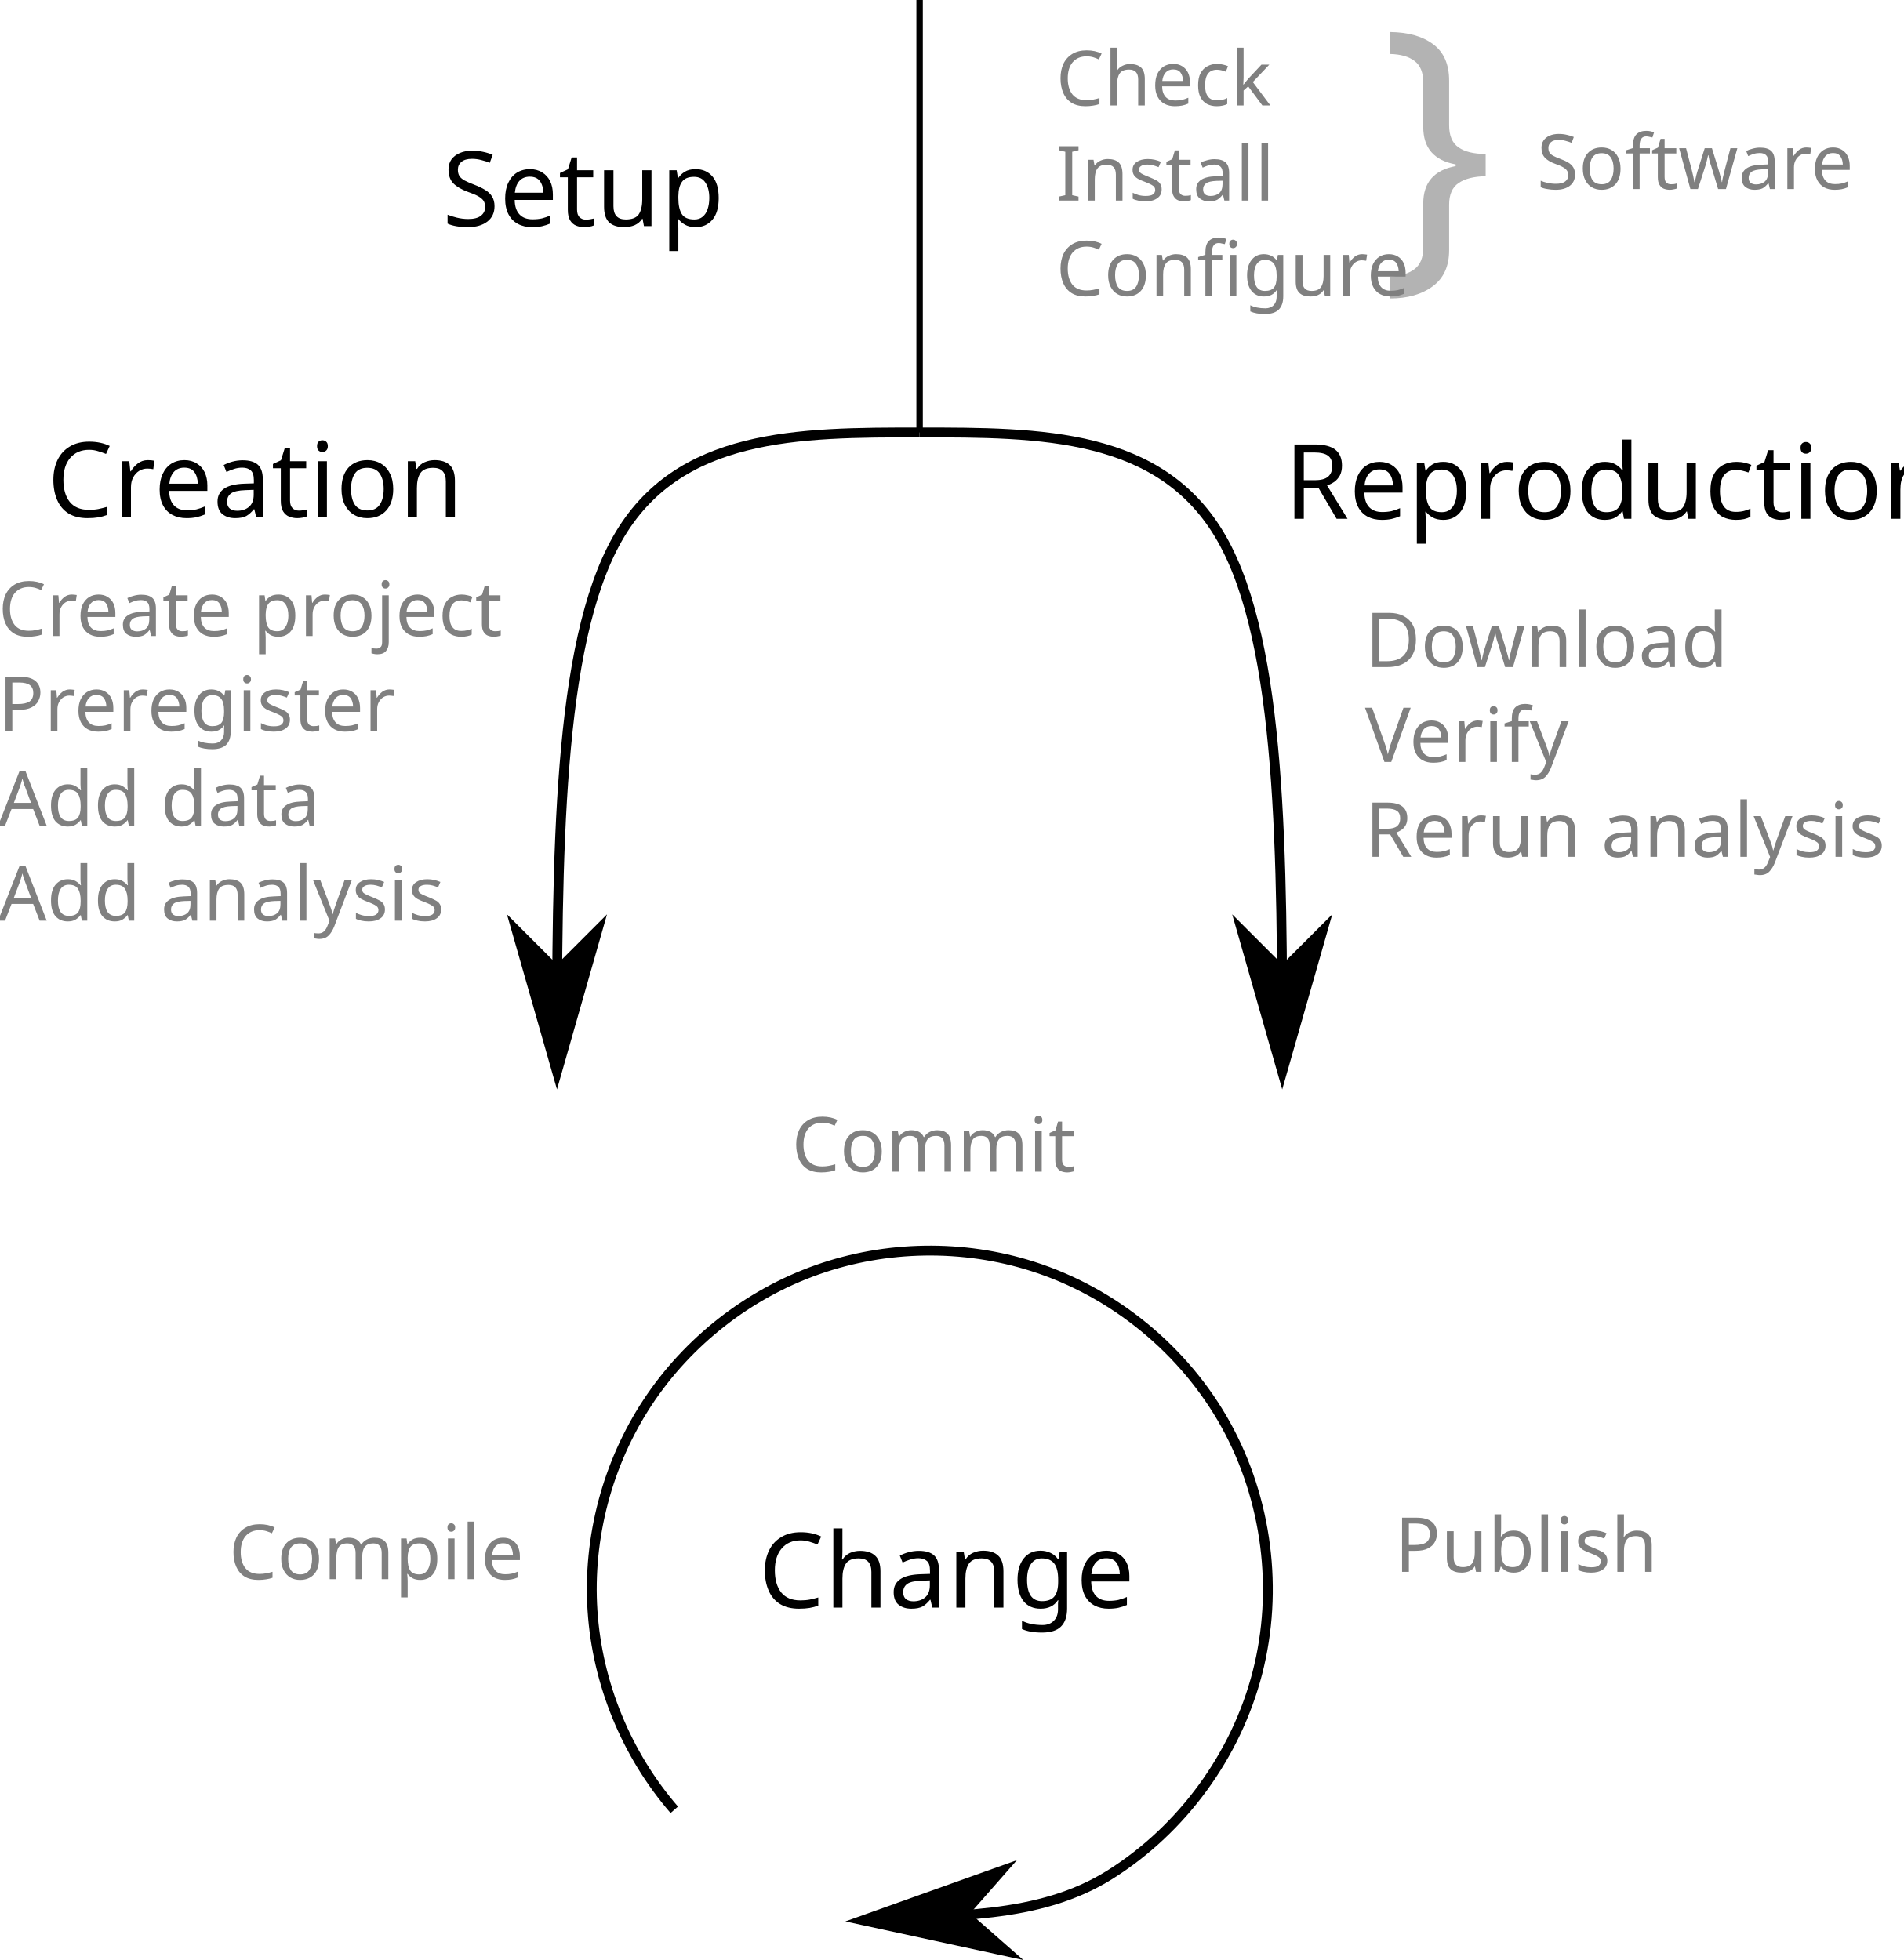
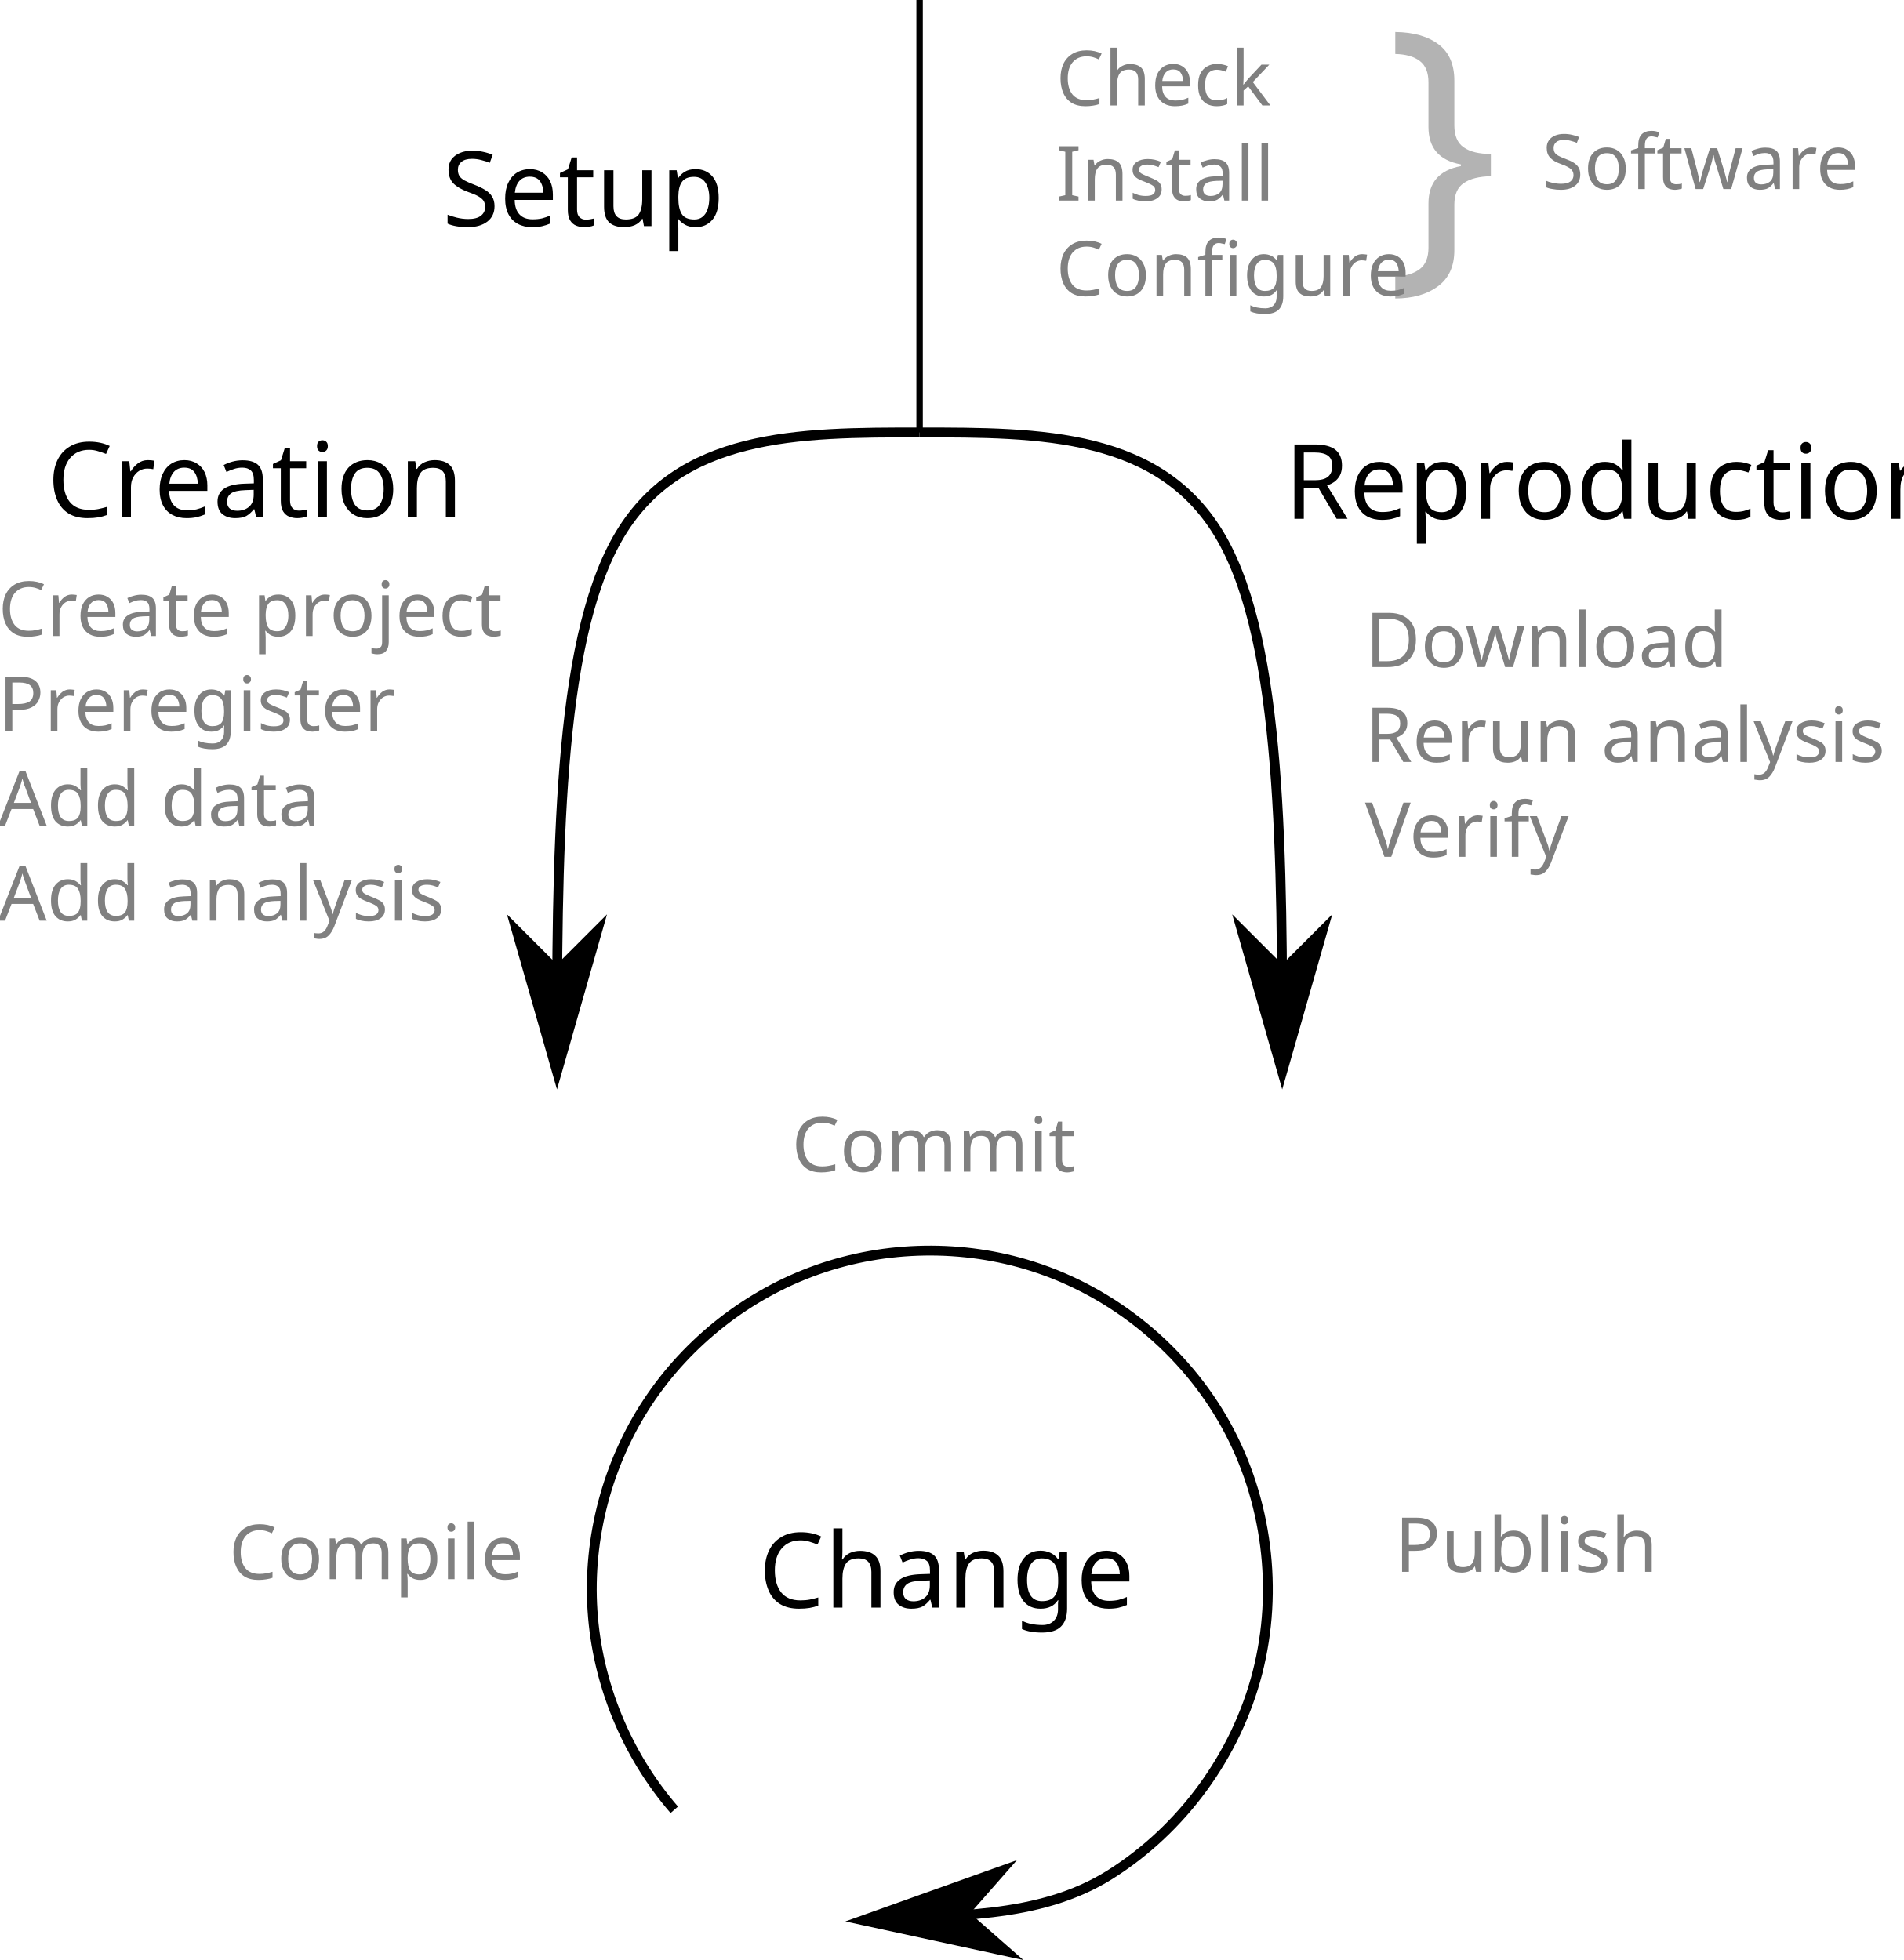
<svg xmlns="http://www.w3.org/2000/svg" id="svg8" version="1.1" viewBox="0 0 193.203 198.966" height="198.966mm" width="193.203mm">
  <defs id="defs2">
    <marker orient="auto" refY="0" refX="0" id="marker1652" style="overflow:visible">
      <path id="path1650" d="M 0,0 5,-5 -12.5,0 5,5 Z" style="fill:#000000;fill-opacity:1;fill-rule:evenodd;stroke:#000000;stroke-width:1pt;stroke-opacity:1" transform="matrix(-0.8,0,0,-0.8,-10,0)" />
    </marker>
    <marker style="overflow:visible" id="marker1535" refX="0" refY="0" orient="auto">
      <path transform="matrix(-0.8,0,0,-0.8,-10,0)" style="fill:#000000;fill-opacity:1;fill-rule:evenodd;stroke:#000000;stroke-width:1pt;stroke-opacity:1" d="M 0,0 5,-5 -12.5,0 5,5 Z" id="path1533" />
    </marker>
    <marker style="overflow:visible" id="Arrow1Lend" refX="0" refY="0" orient="auto">
      <path transform="matrix(-0.8,0,0,-0.8,-10,0)" style="fill:#000000;fill-opacity:1;fill-rule:evenodd;stroke:#000000;stroke-width:1pt;stroke-opacity:1" d="M 0,0 5,-5 -12.5,0 5,5 Z" id="path885" />
    </marker>
    <marker style="overflow:visible" id="Arrow1Lstart" refX="0" refY="0" orient="auto">
      <path transform="matrix(0.8,0,0,0.8,10,0)" style="fill:#000000;fill-opacity:1;fill-rule:evenodd;stroke:#000000;stroke-width:1pt;stroke-opacity:1" d="M 0,0 5,-5 -12.5,0 5,5 Z" id="path882" />
    </marker>
    <marker orient="auto" refY="0" refX="0" id="marker1535-8" style="overflow:visible">
      <path id="path1533-7" d="M 0,0 5,-5 -12.5,0 5,5 Z" style="fill:#000000;fill-opacity:1;fill-rule:evenodd;stroke:#000000;stroke-width:1pt;stroke-opacity:1" transform="matrix(-0.8,0,0,-0.8,-10,0)" />
    </marker>
  </defs>
  <g transform="translate(-12.34168,-76.03768)" id="layer1">
    <path id="path833" d="M 105.671,76.038 V 119.937" style="fill:none;stroke:#000000;stroke-width:0.652;stroke-linecap:butt;stroke-linejoin:miter;stroke-miterlimit:4;stroke-dasharray:none;stroke-opacity:1" />
    <path id="path878" d="m 80.774,259.756 c -4.855,-5.606 -7.817,-12.823 -8.301,-20.223 -0.485,-7.4 1.511,-14.941 5.593,-21.133 4.082,-6.191 10.226,-10.998 17.219,-13.468 6.992,-2.471 14.792,-2.592 21.858,-0.34 8.25,2.63 15.417,8.509 19.608,16.087 4.191,7.577 5.363,16.772 3.206,25.159 -2.157,8.387 -7.619,15.875 -14.946,20.491 -7.327,4.615 -16.253,4.069 -24.936,4.632" style="fill:none;stroke:#000000;stroke-width:1;stroke-linecap:butt;stroke-linejoin:miter;stroke-miterlimit:4;stroke-dasharray:none;stroke-opacity:1;marker-end:url(#Arrow1Lend)" />
    <text id="text1234" y="98.988" x="57.22" style="font-style:normal;font-weight:normal;font-size:10.583px;line-height:1.25;font-family:sans-serif;letter-spacing:0px;word-spacing:0px;fill:#000000;fill-opacity:1;stroke:none;stroke-width:0.265" xml:space="preserve">
      <tspan style="stroke-width:0.265" y="98.988" x="57.22" id="tspan1232">Setup</tspan>
    </text>
    <text id="text1238" y="128.529" x="17.118" style="font-style:normal;font-weight:normal;font-size:10.583px;line-height:1.25;font-family:sans-serif;letter-spacing:0px;word-spacing:0px;fill:#000000;fill-opacity:1;stroke:none;stroke-width:0.265" xml:space="preserve">
      <tspan style="stroke-width:0.265" y="128.529" x="17.118" id="tspan1236">Creation</tspan>
    </text>
    <text id="text1242" y="128.706" x="142.681" style="font-style:normal;font-weight:normal;font-size:10.583px;line-height:1.25;font-family:sans-serif;letter-spacing:0px;word-spacing:0px;fill:#000000;fill-opacity:1;stroke:none;stroke-width:0.265" xml:space="preserve">
      <tspan style="stroke-width:0.265" y="128.706" x="142.681" id="tspan1240">Reproduction</tspan>
    </text>
    <text id="text1246" y="239.237" x="89.324" style="font-style:normal;font-weight:normal;font-size:10.583px;line-height:1.25;font-family:sans-serif;letter-spacing:0px;word-spacing:0px;fill:#000000;fill-opacity:1;stroke:none;stroke-width:0.265" xml:space="preserve">
      <tspan style="stroke-width:0.265" y="239.237" x="89.324" id="tspan1244">Change</tspan>
    </text>
-     <text id="text1250" y="95.225" x="168.317" style="font-style:normal;font-weight:normal;font-size:7.725px;line-height:1.25;font-family:sans-serif;letter-spacing:0px;word-spacing:0px;fill:#808080;fill-opacity:1;stroke:none;stroke-width:0.265" xml:space="preserve">
-       <tspan id="tspan1254" style="font-size:7.725px;fill:#808080;stroke-width:0.265" y="95.225" x="168.317">Software</tspan>
+     <text id="text1250" y="95.225" x="168.846" style="font-style:normal;font-weight:normal;font-size:7.725px;line-height:1.25;font-family:sans-serif;letter-spacing:0px;word-spacing:0px;fill:#808080;fill-opacity:1;stroke:none;stroke-width:0.265" xml:space="preserve">
+       <tspan id="tspan1254" style="font-size:7.725px;fill:#808080;stroke-width:0.265" y="95.225" x="168.846">Software</tspan>
    </text>
    <text transform="scale(1.002393,0.9976132)" id="text1270" y="140.936" x="12.12" style="font-style:normal;font-weight:normal;font-size:7.725px;line-height:1.25;font-family:sans-serif;letter-spacing:0px;word-spacing:0px;fill:#808080;fill-opacity:1;stroke:none;stroke-width:0.193" xml:space="preserve">
      <tspan style="fill:#808080;stroke-width:0.193" y="140.936" x="12.12" id="tspan1268">Create project</tspan>
      <tspan id="tspan1272" style="fill:#808080;stroke-width:0.193" y="150.592" x="12.12">Preregister</tspan>
      <tspan id="tspan1274" style="fill:#808080;stroke-width:0.193" y="160.248" x="12.12">Add data</tspan>
      <tspan id="tspan1278" style="fill:#808080;stroke-width:0.193" y="169.904" x="12.12">Add analysis</tspan>
    </text>
    <text xml:space="preserve" style="font-style:normal;font-weight:normal;font-size:7.725px;line-height:1.25;font-family:sans-serif;letter-spacing:0px;word-spacing:0px;fill:#808080;fill-opacity:1;stroke:none;stroke-width:0.193" x="150.517" y="144.097" id="text1270-6" transform="scale(1.002393,0.9976132)">
-       <tspan x="150.517" y="144.097" style="fill:#808080;stroke-width:0.193" id="tspan1278-5">Download</tspan>
-       <tspan id="tspan1318" x="150.517" y="153.752" style="fill:#808080;stroke-width:0.193">Verify</tspan>
-       <tspan id="tspan1320" x="150.517" y="163.408" style="fill:#808080;stroke-width:0.193">Rerun analysis</tspan>
+       <tspan id="tspan1318" x="150.517" y="144.097" style="fill:#808080;stroke-width:0.193">Download</tspan>
+       <tspan id="tspan1320" x="150.517" y="153.752" style="fill:#808080;stroke-width:0.193">Rerun analysis</tspan>
+       <tspan x="150.517" y="163.408" style="fill:#808080;stroke-width:0.193" id="tspan917">Verify</tspan>
    </text>
    <text xml:space="preserve" style="font-style:normal;font-weight:normal;font-size:7.725px;line-height:1.25;font-family:sans-serif;letter-spacing:0px;word-spacing:0px;fill:#808080;fill-opacity:1;stroke:none;stroke-width:0.193" x="35.48" y="236.909" id="text1270-62" transform="scale(1.002393,0.9976132)">
      <tspan id="tspan1388" x="35.48" y="236.909" style="fill:#808080;stroke-width:0.193">Compile</tspan>
    </text>
    <text transform="scale(1.002393,0.9976132)" id="text1270-62-0" y="195.443" x="92.458" style="font-style:normal;font-weight:normal;font-size:7.725px;line-height:1.25;font-family:sans-serif;letter-spacing:0px;word-spacing:0px;fill:#808080;fill-opacity:1;stroke:none;stroke-width:0.193" xml:space="preserve">
      <tspan style="fill:#808080;stroke-width:0.193" y="195.443" x="92.458" id="tspan1388-3">Commit</tspan>
    </text>
    <text xml:space="preserve" style="font-style:normal;font-weight:normal;font-size:7.725px;line-height:1.25;font-family:sans-serif;letter-spacing:0px;word-spacing:0px;fill:#808080;fill-opacity:1;stroke:none;stroke-width:0.193" x="153.521" y="236.169" id="text1270-62-0-6" transform="scale(1.002393,0.9976132)">
      <tspan id="tspan1388-3-0" x="153.521" y="236.169" style="fill:#808080;stroke-width:0.193">Publish</tspan>
    </text>
    <path id="path1636" d="m 105.671,119.937 c -12.267,0 -24.534,0 -30.668,10.792 -6.134,10.792 -6.134,32.375 -6.134,53.958" style="font-variation-settings:normal;opacity:1;vector-effect:none;fill:none;fill-opacity:1;stroke:#000000;stroke-width:1;stroke-linecap:butt;stroke-linejoin:miter;stroke-miterlimit:4;stroke-dasharray:none;stroke-dashoffset:0;stroke-opacity:1;marker-end:url(#marker1535);stop-color:#000000;stop-opacity:1" />
    <path style="font-variation-settings:normal;opacity:1;vector-effect:none;fill:none;fill-opacity:1;stroke:#000000;stroke-width:1;stroke-linecap:butt;stroke-linejoin:miter;stroke-miterlimit:4;stroke-dasharray:none;stroke-dashoffset:0;stroke-opacity:1;marker-end:url(#marker1535-8);stop-color:#000000;stop-opacity:1" d="m 105.671,119.937 c 12.267,0 24.534,0 30.668,10.792 6.134,10.792 6.134,32.375 6.134,53.958" id="path1636-9" />
-     <text transform="scale(0.988559,1.011573)" id="text1857" y="100.274" x="154.212" style="font-style:normal;font-weight:normal;font-size:30.65px;line-height:1.25;font-family:sans-serif;letter-spacing:0px;word-spacing:0px;fill:#b3b3b3;fill-opacity:1;stroke:none;stroke-width:0.766" xml:space="preserve">
-       <tspan style="fill:#b3b3b3;stroke-width:0.766" y="100.274" x="154.212" id="tspan1855">}</tspan>
+     <text transform="scale(0.988559,1.011573)" id="text1857" y="100.274" x="154.747" style="font-style:normal;font-weight:normal;font-size:30.65px;line-height:1.25;font-family:sans-serif;letter-spacing:0px;word-spacing:0px;fill:#b3b3b3;fill-opacity:1;stroke:none;stroke-width:0.766" xml:space="preserve">
+       <tspan style="fill:#b3b3b3;stroke-width:0.766" y="100.274" x="154.747" id="tspan1855">}</tspan>
    </text>
    <text xml:space="preserve" style="font-style:normal;font-weight:normal;font-size:7.725px;line-height:1.25;font-family:sans-serif;letter-spacing:0px;word-spacing:0px;fill:#808080;fill-opacity:1;stroke:none;stroke-width:0.265" x="119.504" y="86.743" id="text1250-2">
      <tspan id="tspan1248-0" x="119.504" y="86.743" style="font-size:7.725px;fill:#808080;stroke-width:0.265">Check</tspan>
      <tspan x="119.504" y="96.399" style="font-size:7.725px;fill:#808080;stroke-width:0.265" id="tspan1252-2">Install</tspan>
      <tspan x="119.504" y="106.054" style="font-size:7.725px;fill:#808080;stroke-width:0.265" id="tspan1254-3">Configure</tspan>
    </text>
  </g>
</svg>
